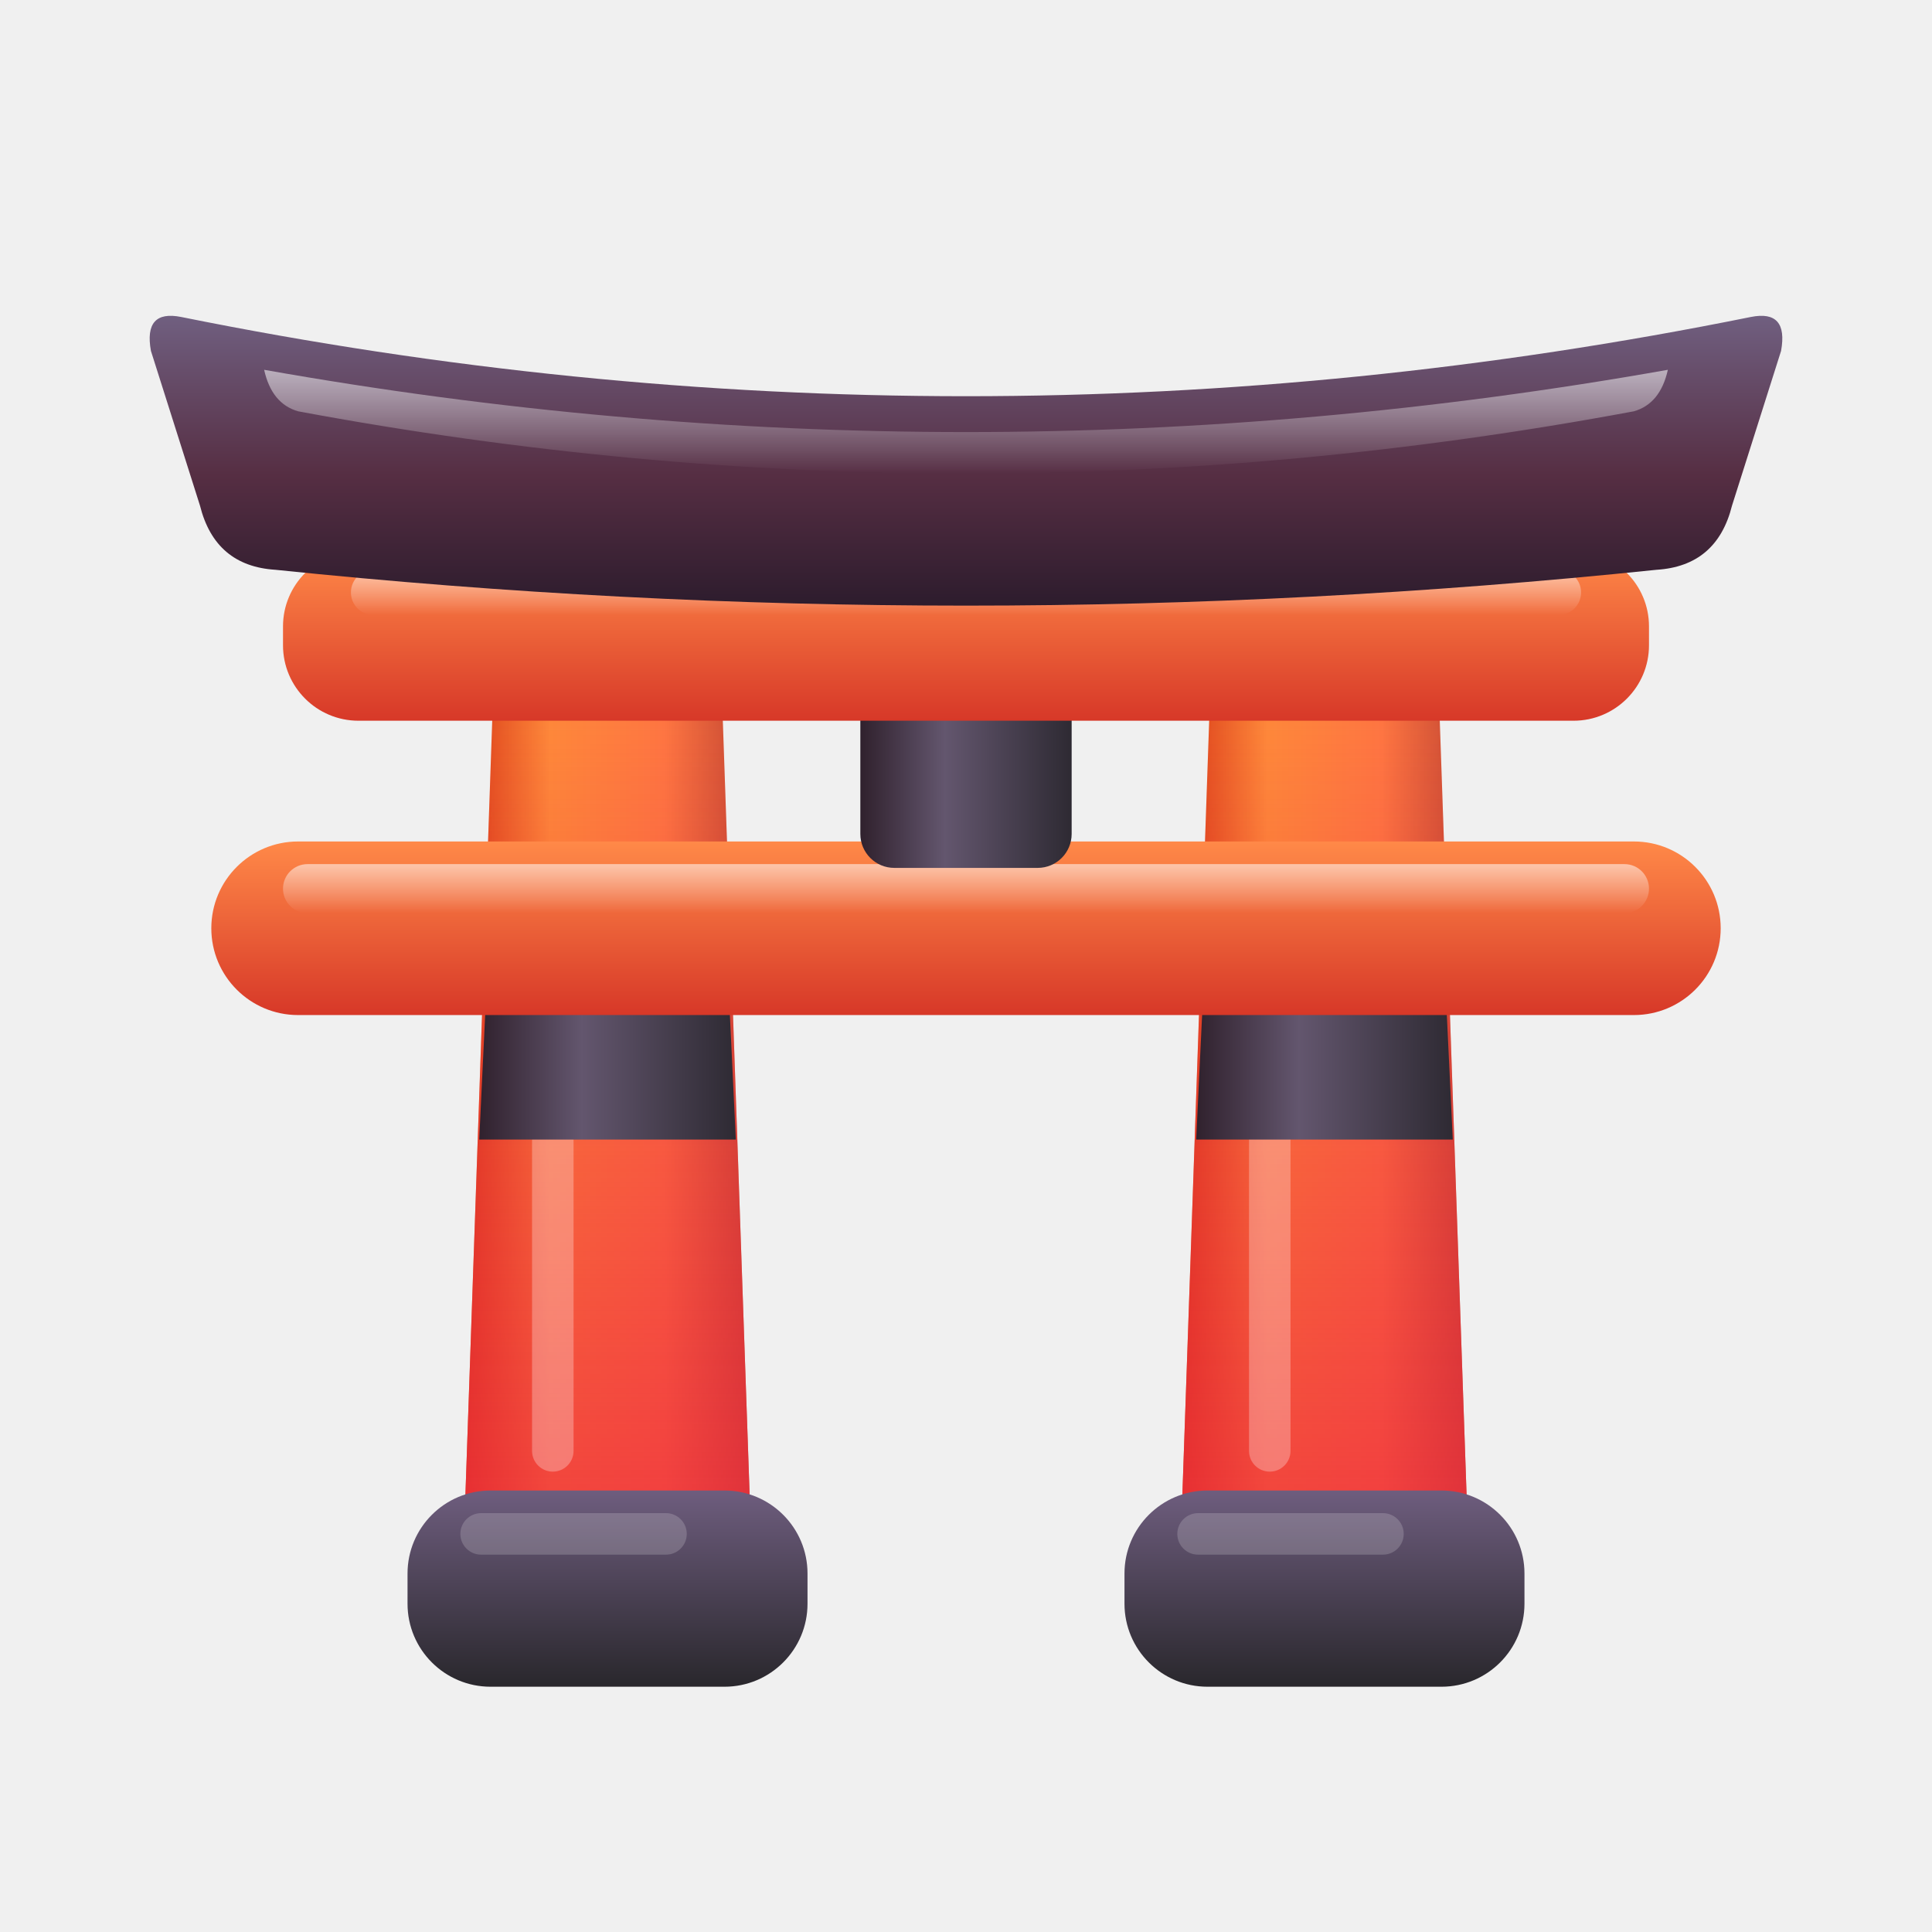
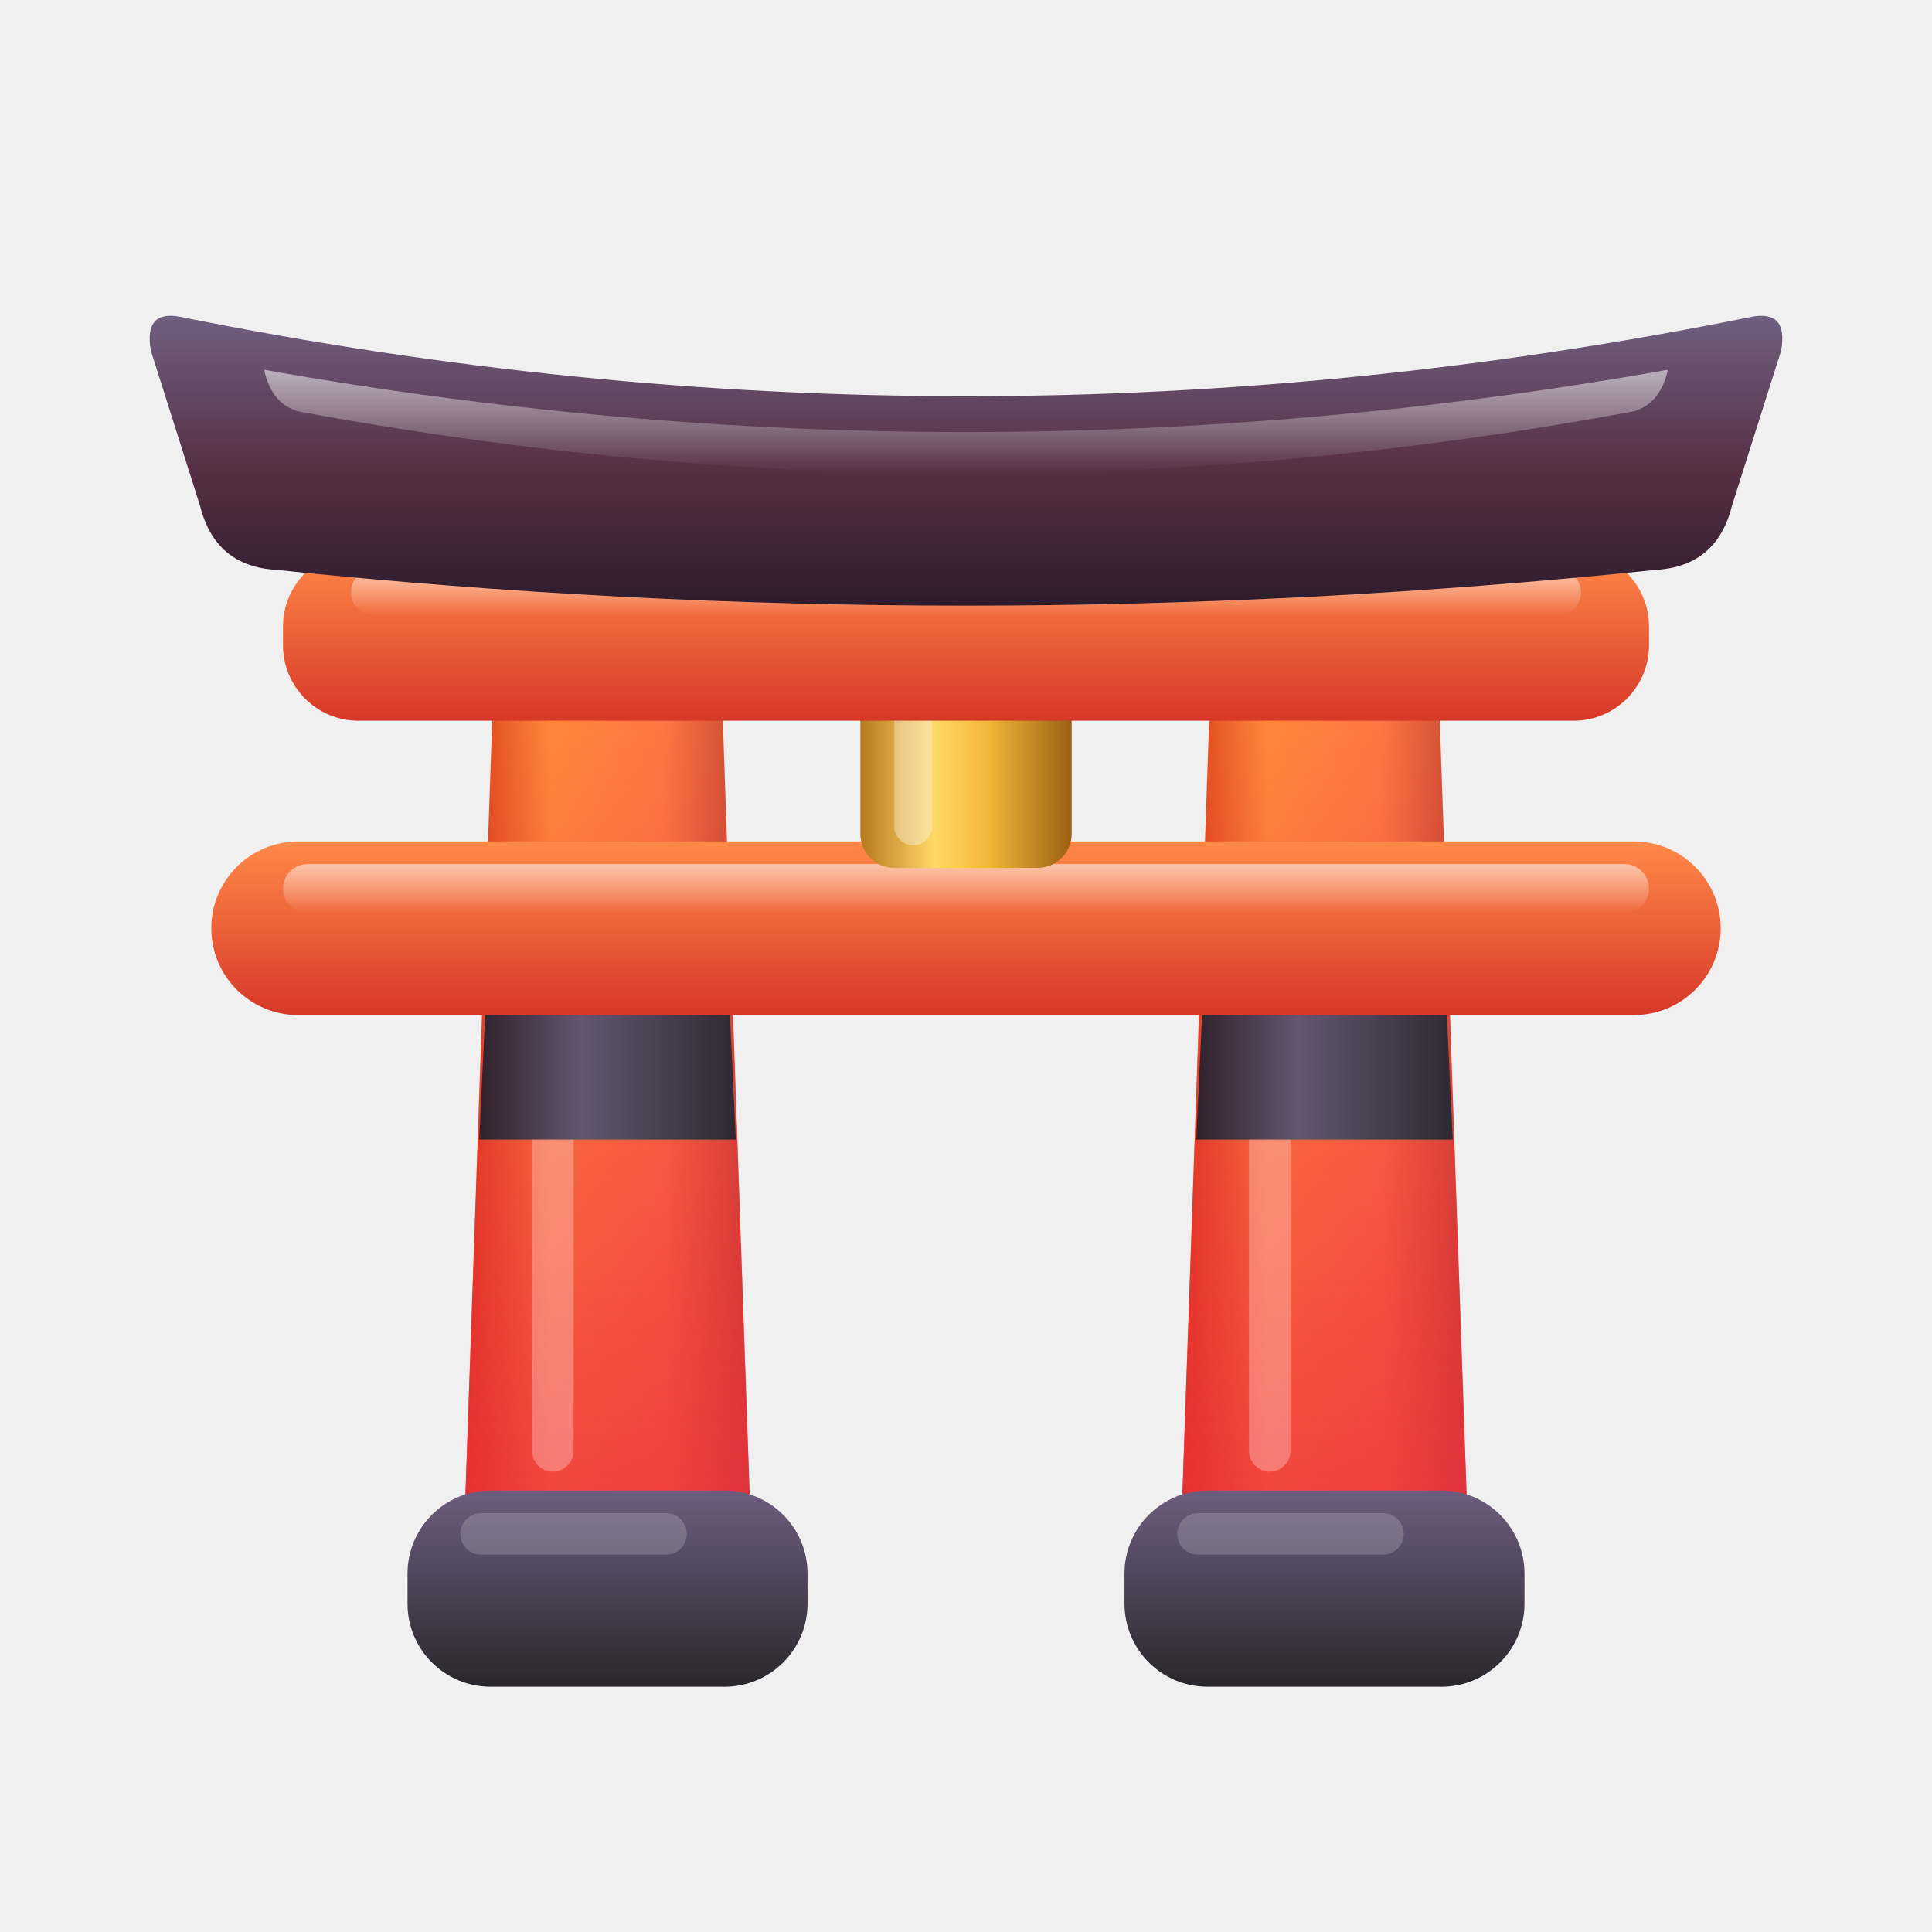
<svg xmlns="http://www.w3.org/2000/svg" viewBox="0 0 1024 1024" width="1024" height="1024">
  <defs>
    <linearGradient id="pillar" x1="0" y1="0" x2="1" y2="0">
      <stop offset="0" stop-color="#D83C16" />
      <stop offset="0.3" stop-color="#FF8D3A" />
      <stop offset="0.7" stop-color="#FF7A42" />
      <stop offset="1" stop-color="#C04731" />
    </linearGradient>
    <linearGradient id="pillarShade" x1="0" y1="0" x2="0" y2="1">
      <stop offset="0" stop-color="#ED2A3E" stop-opacity="0" />
      <stop offset="1" stop-color="#ED2A3E" stop-opacity="0.75" />
    </linearGradient>
    <linearGradient id="beam" x1="0" y1="0" x2="0" y2="1">
      <stop offset="0" stop-color="#FF8948" />
      <stop offset="1" stop-color="#D73828" />
    </linearGradient>
    <linearGradient id="roof" x1="0" y1="0" x2="0" y2="1">
      <stop offset="0" stop-color="#705F80" />
      <stop offset="0.55" stop-color="#562E43" />
      <stop offset="1" stop-color="#2D1C2D" />
    </linearGradient>
    <linearGradient id="dark" x1="0" y1="0" x2="1" y2="0">
      <stop offset="0" stop-color="#30212D" />
      <stop offset="0.4" stop-color="#63566E" />
      <stop offset="1" stop-color="#2E2A33" />
    </linearGradient>
    <linearGradient id="base" x1="0" y1="0" x2="0" y2="1">
      <stop offset="0" stop-color="#6E5D7E" />
      <stop offset="1" stop-color="#29272C" />
    </linearGradient>
    <linearGradient id="gloss" x1="0" y1="0" x2="0" y2="1">
      <stop offset="0" stop-color="#ffffff" stop-opacity="0.55" />
      <stop offset="1" stop-color="#ffffff" stop-opacity="0" />
    </linearGradient>
+     <linearGradient id="gold" x1="0" y1="0" x2="1" y2="0">
+       <stop offset="0" stop-color="#B7791F" />
+       <stop offset="0.35" stop-color="#FFD966" />
+       <stop offset="0.6" stop-color="#F4B83A" />
+       <stop offset="1" stop-color="#9C5F12" />
+     </linearGradient>
  </defs>
  <g>
    <path d="M262 350 H382 L398 812 H246 Z" fill="url(#pillar)" />
    <path d="M262 350 H382 L398 812 H246 Z" fill="url(#pillarShade)" />
    <path d="M642 350 H762 L778 812 H626 Z" fill="url(#pillar)" />
    <path d="M642 350 H762 L778 812 H626 Z" fill="url(#pillarShade)" />
    <rect x="282" y="560" width="22" height="220" rx="11" fill="#ffffff" opacity="0.28" />
    <rect x="662" y="560" width="22" height="220" rx="11" fill="#ffffff" opacity="0.28" />
  </g>
  <path d="M258 520 H386 L390 604 H254 Z" fill="url(#dark)" />
  <path d="M638 520 H766 L770 604 H634 Z" fill="url(#dark)" />
  <rect x="216" y="790" width="212" height="104" rx="44" fill="url(#base)" />
  <rect x="596" y="790" width="212" height="104" rx="44" fill="url(#base)" />
  <rect x="244" y="802" width="120" height="22" rx="11" fill="#ffffff" opacity="0.18" />
  <rect x="624" y="802" width="120" height="22" rx="11" fill="#ffffff" opacity="0.18" />
  <rect x="112" y="446" width="800" height="92" rx="46" fill="url(#beam)" />
  <rect x="150" y="458" width="724" height="26" rx="13" fill="url(#gloss)" />
-   <rect x="456" y="340" width="112" height="120" rx="18" fill="url(#dark)" />
+   <rect x="456" y="340" width="112" height="120" rx="18" fill="url(#gold)" />
+   <rect x="474" y="352" width="20" height="96" rx="10" fill="#ffffff" opacity="0.35" />
  <rect x="150" y="292" width="724" height="90" rx="40" fill="url(#beam)" />
  <rect x="186" y="302" width="652" height="24" rx="12" fill="url(#gloss)" />
  <path d="M96 168            Q512 252 928 168            Q948 164 944 186            L918 268            Q910 300 878 302            Q512 340 146 302            Q114 300 106 268            L80 186            Q76 164 96 168 Z" fill="url(#roof)" />
  <path d="M140 196 Q512 262 884 196 Q880 214 866 218 Q512 284 158 218 Q144 214 140 196 Z" fill="url(#gloss)" />
</svg>
